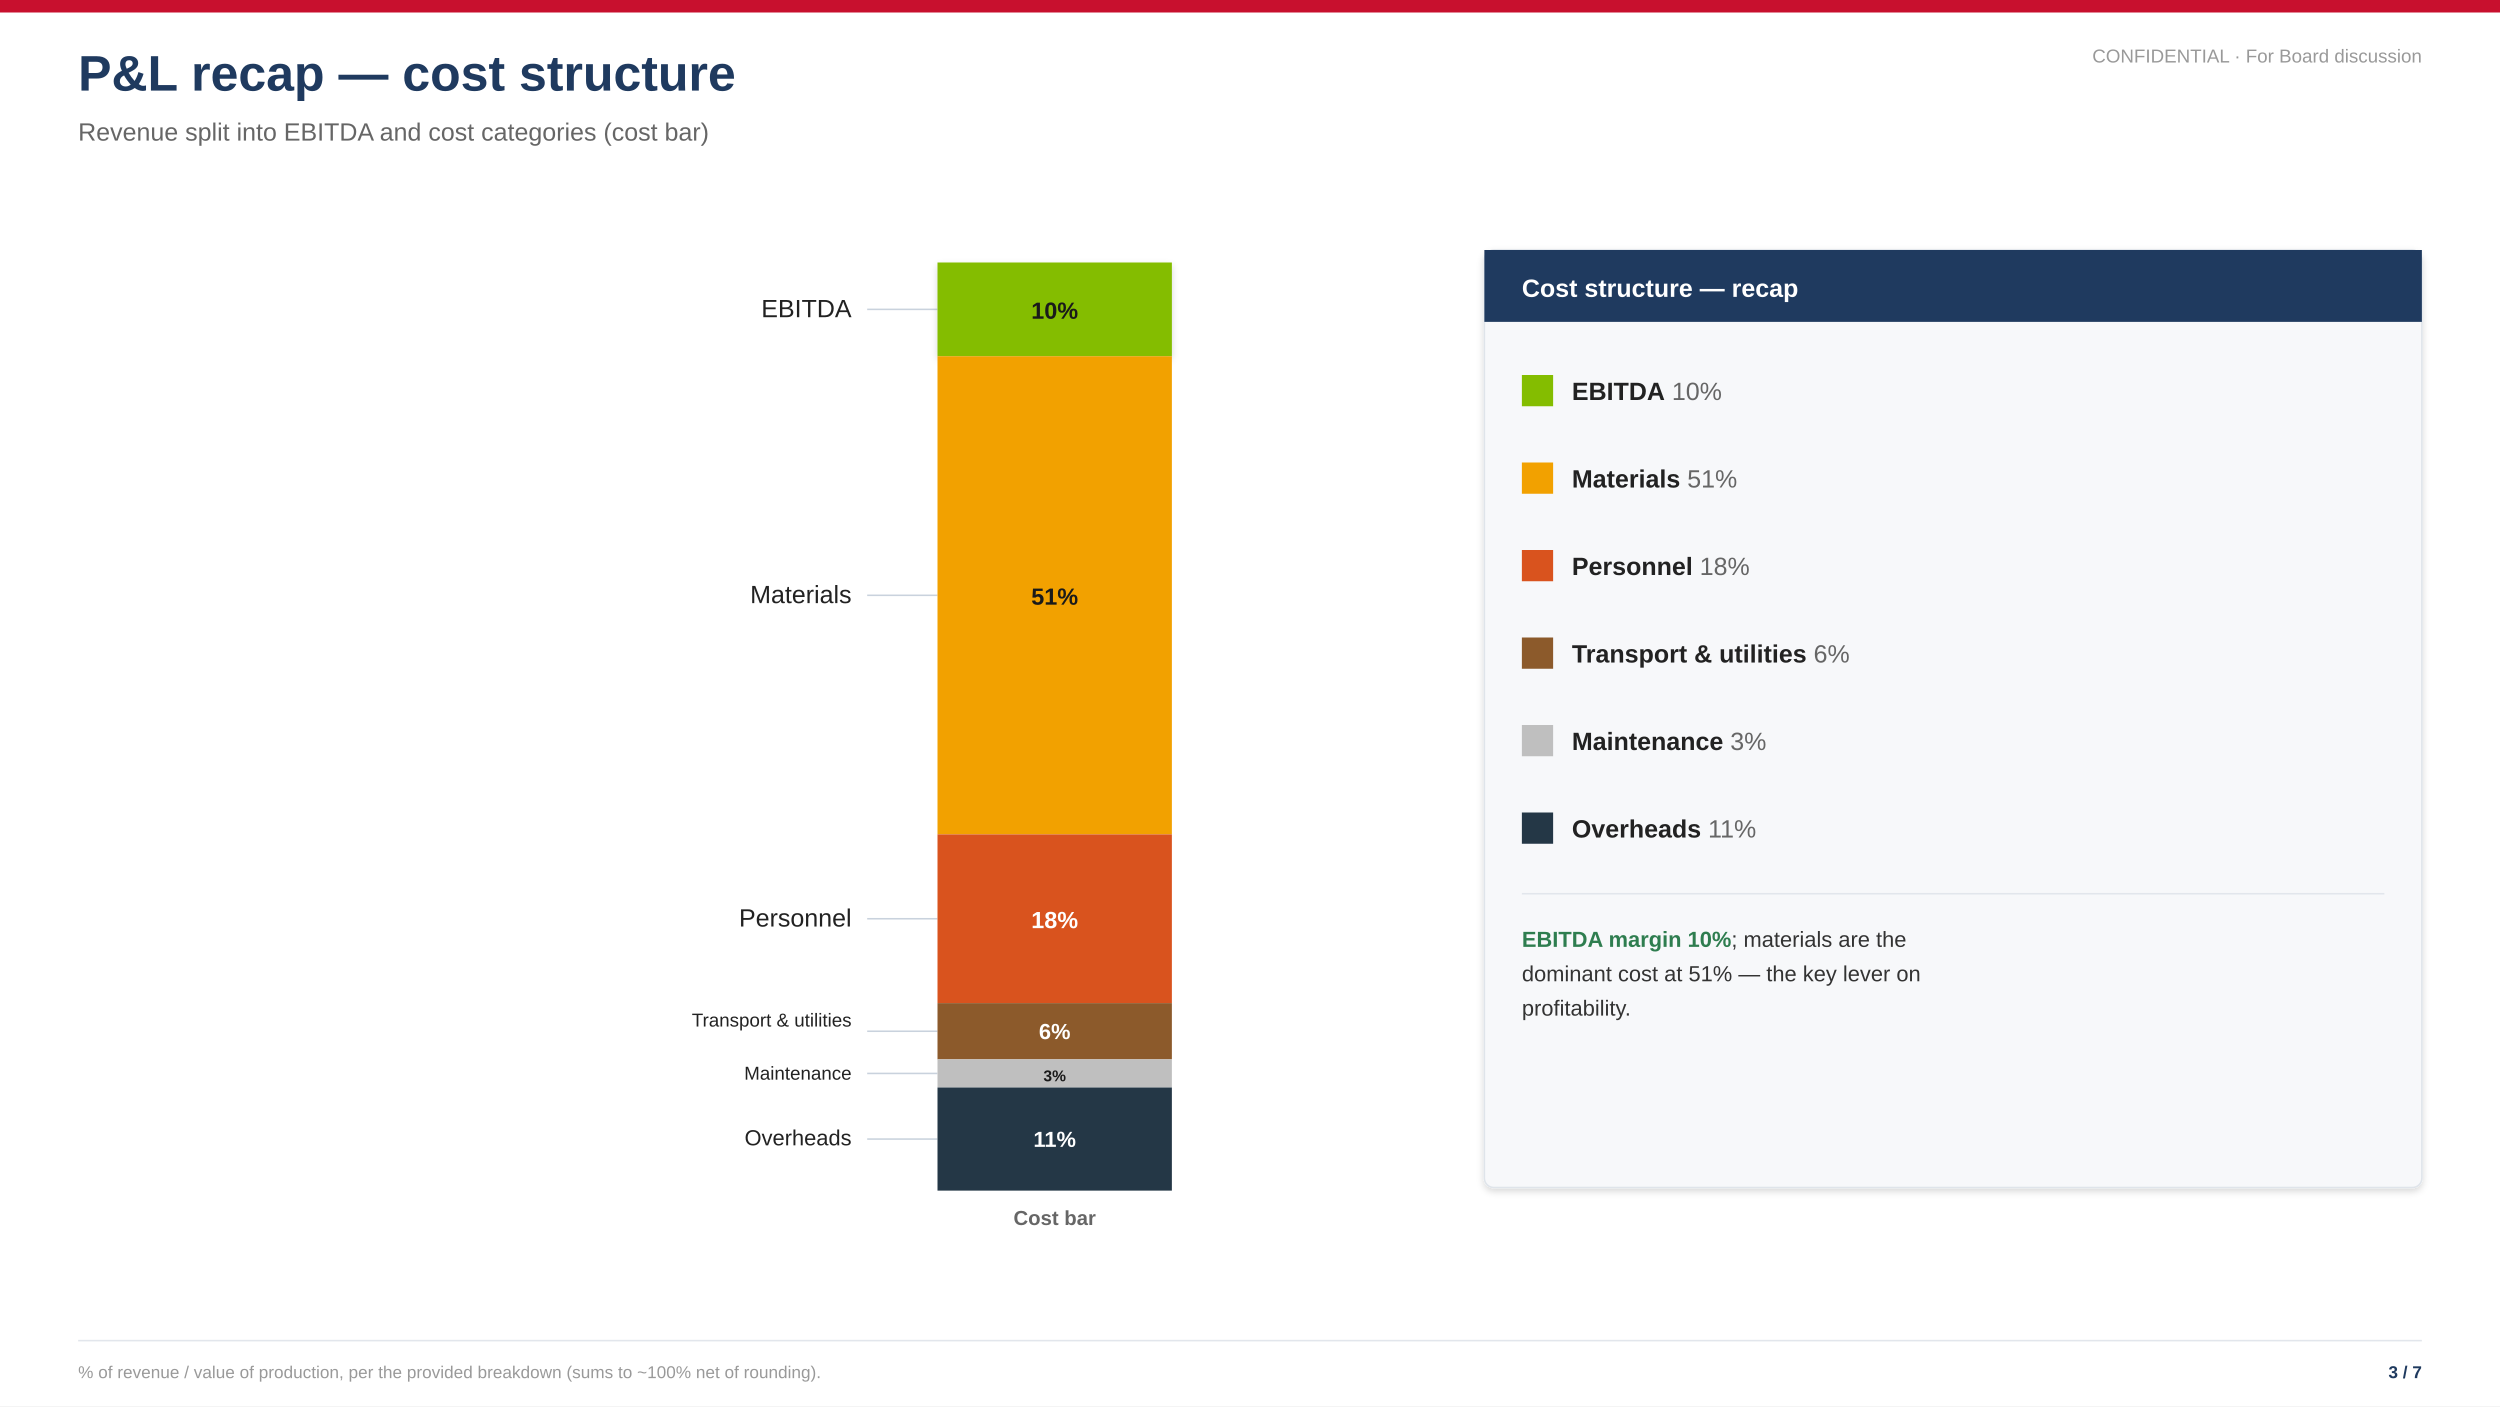
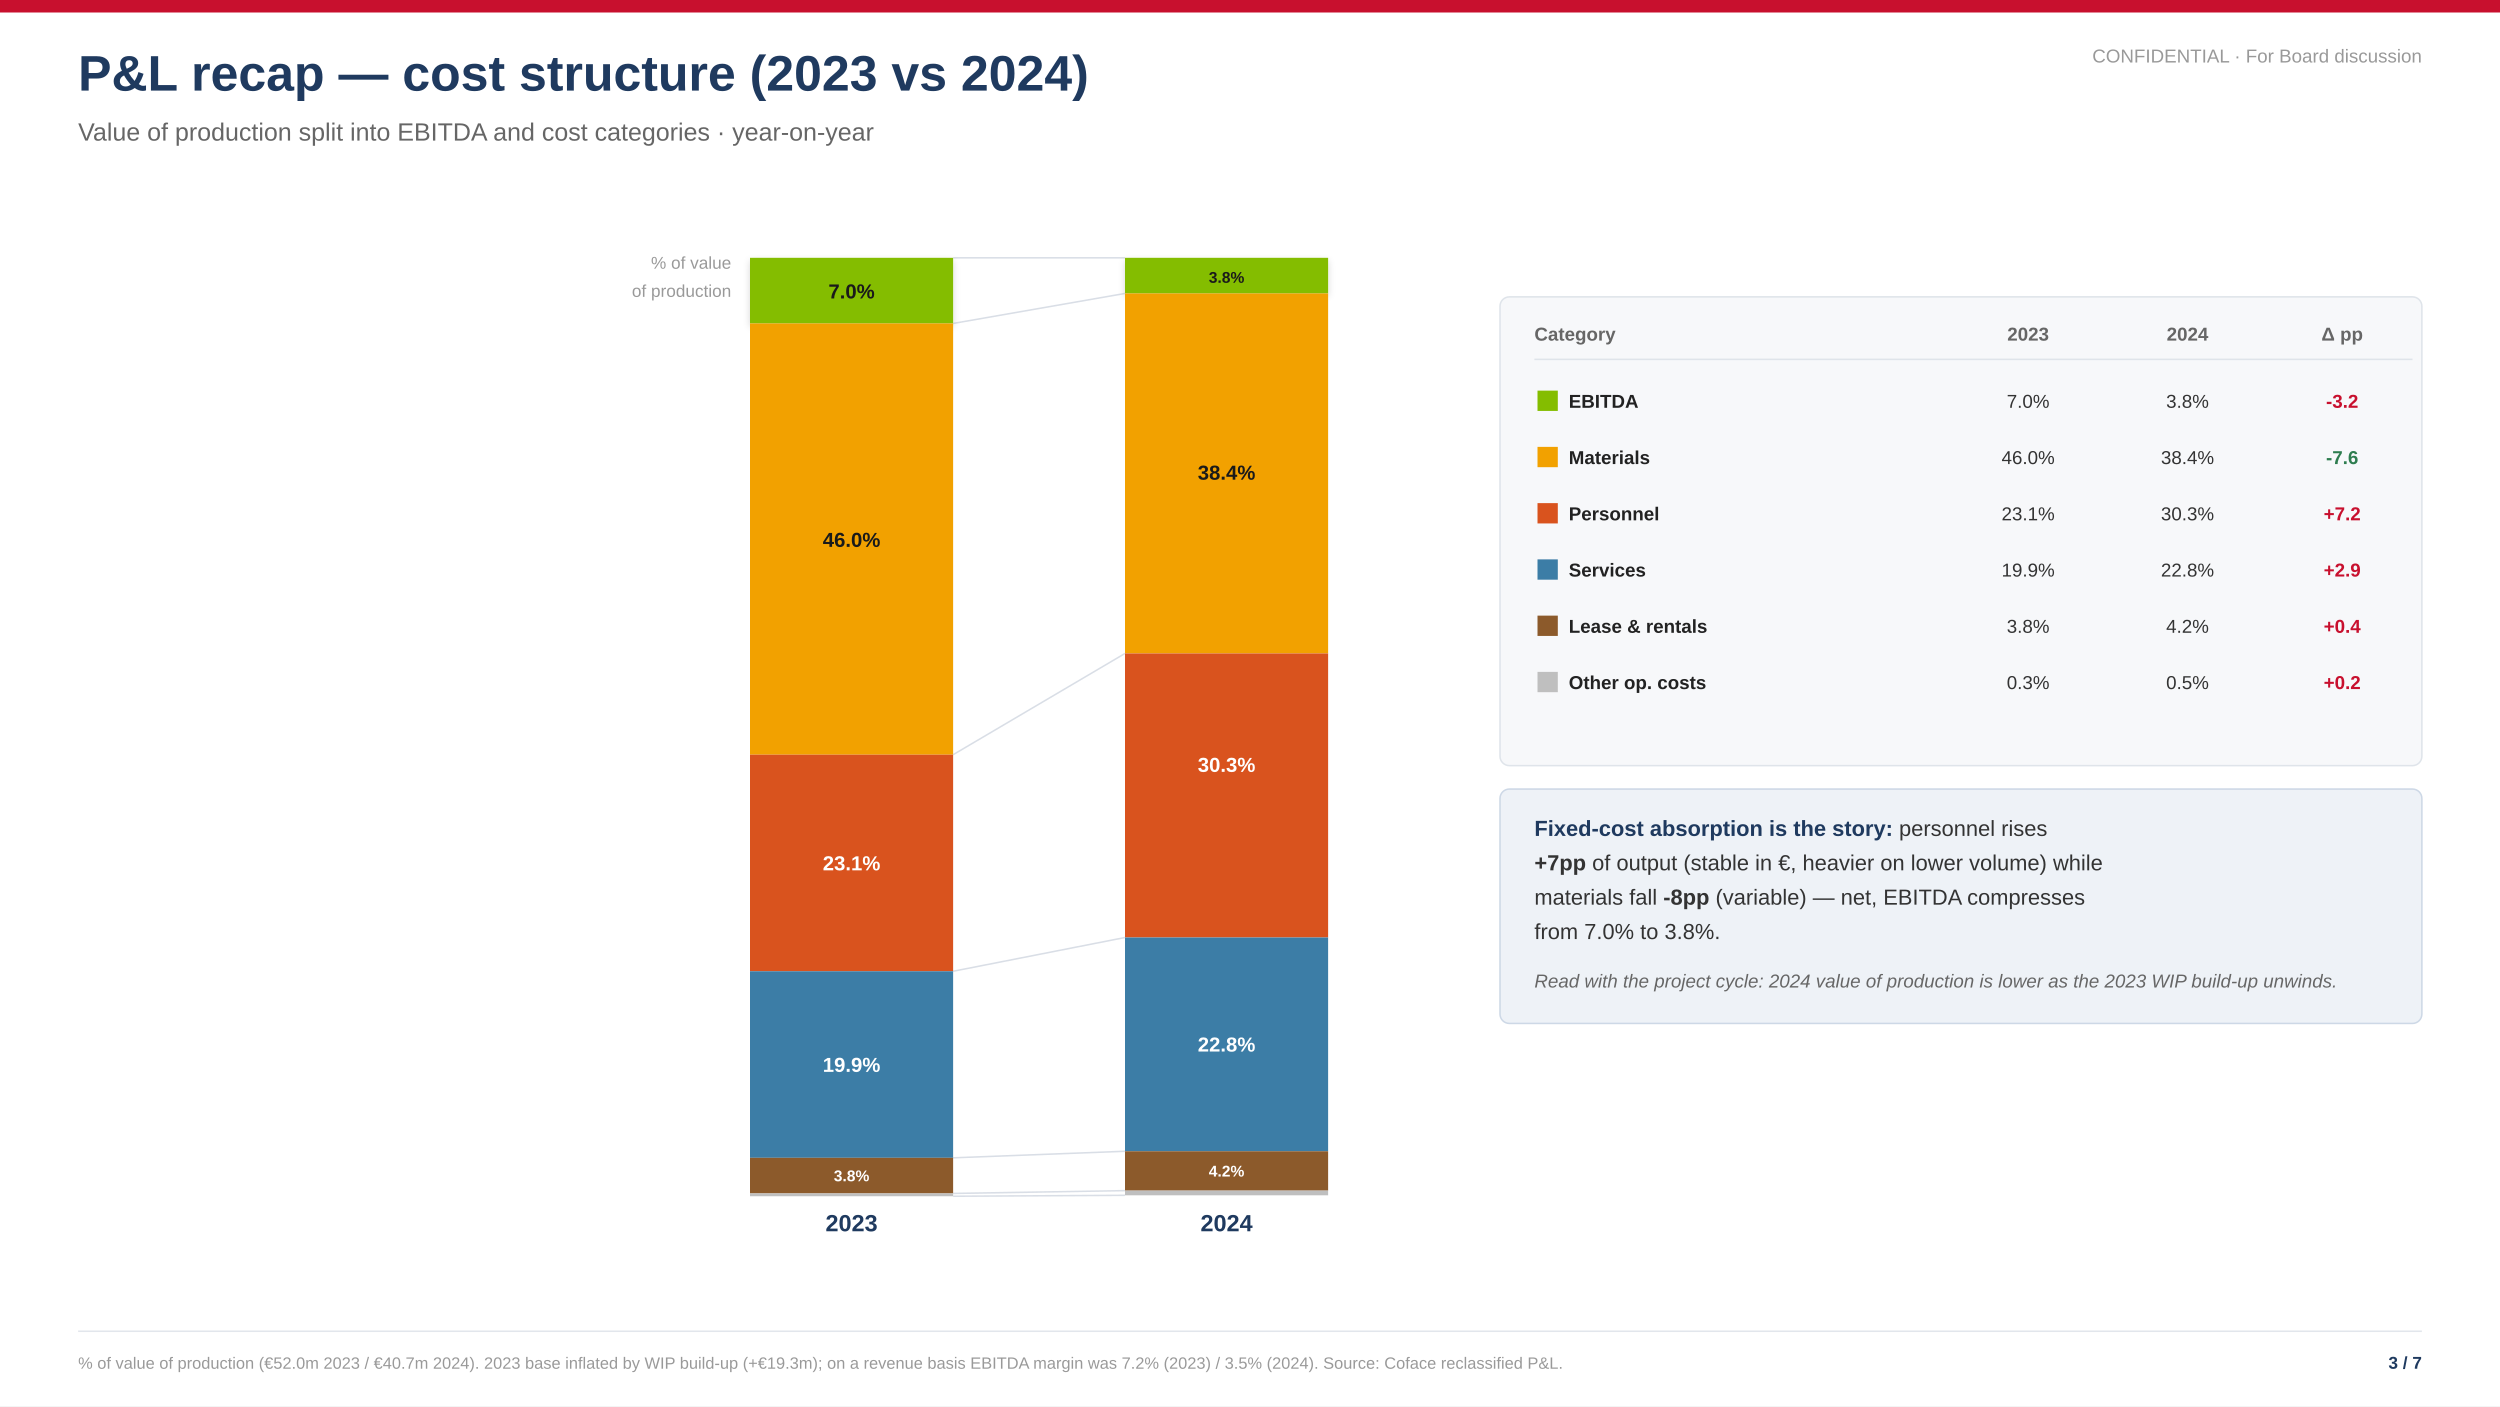
<svg xmlns="http://www.w3.org/2000/svg" width="1600" height="900" viewBox="0 0 1600 900" font-family="Arial, Helvetica, sans-serif">
  <defs>
    <filter id="sh" x="-20%" y="-20%" width="140%" height="140%">
      <feDropShadow dx="0" dy="2" stdDeviation="2.5" flood-color="#000000" flood-opacity="0.16" />
    </filter>
  </defs>
-   <rect x="0" y="0" width="1600" height="900" fill="#ffffff" />
-   <rect x="0" y="0" width="1600" height="8" fill="#c8102e" />
-   <text x="50" y="58" font-size="32" font-weight="bold" fill="#1f3a5f">P&amp;L recap — cost structure</text>
-   <text x="50" y="90" font-size="16" fill="#666666">Revenue split into EBITDA and cost categories (cost bar)</text>
+   <rect width="1600" height="900" fill="#ffffff" />
+   <rect width="1600" height="8" fill="#c8102e" />
+   <text x="50" y="58" font-size="32" font-weight="bold" fill="#1f3a5f">P&amp;L recap — cost structure (2023 vs 2024)</text>
+   <text x="50" y="90" font-size="16" fill="#666666">Value of production split into EBITDA and cost categories · year-on-year</text>
  <text x="1550" y="40" text-anchor="end" font-size="12" fill="#999999">CONFIDENTIAL · For Board discussion</text>
-   <line x1="555" y1="198" x2="600" y2="198" stroke="#c9d2dd" />
-   <line x1="555" y1="381" x2="600" y2="381" stroke="#c9d2dd" />
-   <line x1="555" y1="588" x2="600" y2="588" stroke="#c9d2dd" />
-   <line x1="555" y1="660" x2="600" y2="660" stroke="#c9d2dd" />
-   <line x1="555" y1="687" x2="600" y2="687" stroke="#c9d2dd" />
-   <line x1="555" y1="729" x2="600" y2="729" stroke="#c9d2dd" />
-   <text x="545" y="203" text-anchor="end" font-size="16" fill="#222222">EBITDA</text>
-   <text x="545" y="386" text-anchor="end" font-size="16" fill="#222222">Materials</text>
-   <text x="545" y="593" text-anchor="end" font-size="16" fill="#222222">Personnel</text>
-   <text x="545" y="657" text-anchor="end" font-size="12" fill="#222222">Transport &amp; utilities</text>
-   <text x="545" y="691" text-anchor="end" font-size="12" fill="#222222">Maintenance</text>
-   <text x="545" y="733" text-anchor="end" font-size="14" fill="#222222">Overheads</text>
-   <rect x="600" y="168" width="150" height="60" fill="#84bd00" filter="url(#sh)" />
-   <rect x="600" y="228" width="150" height="306" fill="#f2a100" />
-   <rect x="600" y="534" width="150" height="108" fill="#d9531e" />
-   <rect x="600" y="642" width="150" height="36" fill="#8c5a2b" />
-   <rect x="600" y="678" width="150" height="18" fill="#bfbfbf" />
-   <rect x="600" y="696" width="150" height="66" fill="#243746" />
-   <text x="675" y="204" text-anchor="middle" font-size="15" font-weight="bold" fill="#1a1a1a">10%</text>
-   <text x="675" y="387" text-anchor="middle" font-size="15" font-weight="bold" fill="#1a1a1a">51%</text>
-   <text x="675" y="594" text-anchor="middle" font-size="15" font-weight="bold" fill="#ffffff">18%</text>
-   <text x="675" y="665" text-anchor="middle" font-size="14" font-weight="bold" fill="#ffffff">6%</text>
-   <text x="675" y="692" text-anchor="middle" font-size="10" font-weight="bold" fill="#1a1a1a">3%</text>
-   <text x="675" y="734" text-anchor="middle" font-size="14" font-weight="bold" fill="#ffffff">11%</text>
-   <text x="675" y="784" text-anchor="middle" font-size="13" font-weight="bold" fill="#666666">Cost bar</text>
-   <rect x="950" y="160" width="600" height="600" rx="6" fill="#f7f8fa" stroke="#dfe4ea" filter="url(#sh)" />
-   <rect x="950" y="160" width="600" height="46" fill="#1f3a5f" />
-   <text x="974" y="190" font-size="16" font-weight="bold" fill="#ffffff">Cost structure — recap</text>
-   <g font-size="16">
-     <rect x="974" y="240" width="20" height="20" fill="#84bd00" />
-     <text x="1006" y="256" fill="#222">
-       <tspan font-weight="bold">EBITDA</tspan>
-       <tspan fill="#666">10%</tspan>
-     </text>
-     <rect x="974" y="296" width="20" height="20" fill="#f2a100" />
-     <text x="1006" y="312" fill="#222">
-       <tspan font-weight="bold">Materials</tspan>
-       <tspan fill="#666">51%</tspan>
-     </text>
-     <rect x="974" y="352" width="20" height="20" fill="#d9531e" />
-     <text x="1006" y="368" fill="#222">
-       <tspan font-weight="bold">Personnel</tspan>
-       <tspan fill="#666">18%</tspan>
-     </text>
-     <rect x="974" y="408" width="20" height="20" fill="#8c5a2b" />
-     <text x="1006" y="424" fill="#222">
-       <tspan font-weight="bold">Transport &amp; utilities</tspan>
-       <tspan fill="#666">6%</tspan>
-     </text>
-     <rect x="974" y="464" width="20" height="20" fill="#bfbfbf" />
-     <text x="1006" y="480" fill="#222">
-       <tspan font-weight="bold">Maintenance</tspan>
-       <tspan fill="#666">3%</tspan>
-     </text>
-     <rect x="974" y="520" width="20" height="20" fill="#243746" />
-     <text x="1006" y="536" fill="#222">
-       <tspan font-weight="bold">Overheads</tspan>
-       <tspan fill="#666">11%</tspan>
-     </text>
+   <text x="468" y="172" text-anchor="end" font-size="11" fill="#999999">% of value</text>
+   <text x="468" y="190" text-anchor="end" font-size="11" fill="#999999">of production</text>
+   <g stroke="#d9dee6" stroke-width="1">
+     <line x1="610" y1="165" x2="720" y2="165" />
+     <line x1="610" y1="207" x2="720" y2="187.8" />
+     <line x1="610" y1="483" x2="720" y2="418.2" />
+     <line x1="610" y1="621.6" x2="720" y2="600" />
+     <line x1="610" y1="741" x2="720" y2="736.8" />
+     <line x1="610" y1="763.8" x2="720" y2="762" />
+     <line x1="610" y1="765.6" x2="720" y2="765" />
  </g>
-   <line x1="974" y1="572" x2="1526" y2="572" stroke="#e2e6ec" />
-   <text x="974" y="606" font-size="14" fill="#333333">
-     <tspan font-weight="bold" fill="#2e7d4f">EBITDA margin 10%</tspan>; materials are the</text>
-   <text x="974" y="628" font-size="14" fill="#333333">dominant cost at 51% — the key lever on</text>
-   <text x="974" y="650" font-size="14" fill="#333333">profitability.</text>
-   <line x1="50" y1="858" x2="1550" y2="858" stroke="#e2e6ec" />
-   <text x="50" y="882" font-size="11" fill="#999999">% of revenue / value of production, per the provided breakdown (sums to ~100% net of rounding).</text>
-   <text x="1550" y="882" text-anchor="end" font-size="11" font-weight="bold" fill="#1f3a5f">3 / 7</text>
+   <rect x="480" y="165" width="130" height="42" fill="#84bd00" filter="url(#sh)" />
+   <rect x="480" y="207" width="130" height="276" fill="#f2a100" />
+   <rect x="480" y="483" width="130" height="138.6" fill="#d9531e" />
+   <rect x="480" y="621.6" width="130" height="119.4" fill="#3c7da6" />
+   <rect x="480" y="741" width="130" height="22.8" fill="#8c5a2b" />
+   <rect x="480" y="763.8" width="130" height="1.8" fill="#bfbfbf" />
+   <text x="545" y="191" text-anchor="middle" font-size="13" font-weight="bold" fill="#1a1a1a">7.0%</text>
+   <text x="545" y="350" text-anchor="middle" font-size="13" font-weight="bold" fill="#1a1a1a">46.0%</text>
+   <text x="545" y="557" text-anchor="middle" font-size="13" font-weight="bold" fill="#ffffff">23.1%</text>
+   <text x="545" y="686" text-anchor="middle" font-size="13" font-weight="bold" fill="#ffffff">19.9%</text>
+   <text x="545" y="756" text-anchor="middle" font-size="10" font-weight="bold" fill="#ffffff">3.8%</text>
+   <rect x="720" y="165" width="130" height="22.8" fill="#84bd00" filter="url(#sh)" />
+   <rect x="720" y="187.8" width="130" height="230.4" fill="#f2a100" />
+   <rect x="720" y="418.2" width="130" height="181.8" fill="#d9531e" />
+   <rect x="720" y="600" width="130" height="136.8" fill="#3c7da6" />
+   <rect x="720" y="736.8" width="130" height="25.2" fill="#8c5a2b" />
+   <rect x="720" y="762" width="130" height="3.0" fill="#bfbfbf" />
+   <text x="785" y="181" text-anchor="middle" font-size="10" font-weight="bold" fill="#1a1a1a">3.8%</text>
+   <text x="785" y="307" text-anchor="middle" font-size="13" font-weight="bold" fill="#1a1a1a">38.4%</text>
+   <text x="785" y="494" text-anchor="middle" font-size="13" font-weight="bold" fill="#ffffff">30.3%</text>
+   <text x="785" y="673" text-anchor="middle" font-size="13" font-weight="bold" fill="#ffffff">22.8%</text>
+   <text x="785" y="753" text-anchor="middle" font-size="10" font-weight="bold" fill="#ffffff">4.2%</text>
+   <text x="545" y="788" text-anchor="middle" font-size="15" font-weight="bold" fill="#1f3a5f">2023</text>
+   <text x="785" y="788" text-anchor="middle" font-size="15" font-weight="bold" fill="#1f3a5f">2024</text>
+   <rect x="960" y="190" width="590" height="300" rx="6" fill="#f7f8fa" stroke="#dfe4ea" />
+   <text x="982" y="218" font-size="12" font-weight="bold" fill="#666666">Category</text>
+   <text x="1298" y="218" text-anchor="middle" font-size="12" font-weight="bold" fill="#666666">2023</text>
+   <text x="1400" y="218" text-anchor="middle" font-size="12" font-weight="bold" fill="#666666">2024</text>
+   <text x="1499" y="218" text-anchor="middle" font-size="12" font-weight="bold" fill="#666666">Δ pp</text>
+   <line x1="982" y1="230" x2="1544" y2="230" stroke="#dfe4ea" />
+   <g font-size="12">
+     <g>
+       <rect x="984" y="250" width="13" height="13" fill="#84bd00" />
+       <text x="1004" y="261" font-weight="bold" fill="#222">EBITDA</text>
+       <text x="1298" y="261" text-anchor="middle" fill="#333">7.0%</text>
+       <text x="1400" y="261" text-anchor="middle" fill="#333">3.8%</text>
+       <text x="1499" y="261" text-anchor="middle" font-weight="bold" fill="#c8102e">-3.2</text>
+     </g>
+     <g>
+       <rect x="984" y="286" width="13" height="13" fill="#f2a100" />
+       <text x="1004" y="297" font-weight="bold" fill="#222">Materials</text>
+       <text x="1298" y="297" text-anchor="middle" fill="#333">46.0%</text>
+       <text x="1400" y="297" text-anchor="middle" fill="#333">38.4%</text>
+       <text x="1499" y="297" text-anchor="middle" font-weight="bold" fill="#2e7d4f">-7.6</text>
+     </g>
+     <g>
+       <rect x="984" y="322" width="13" height="13" fill="#d9531e" />
+       <text x="1004" y="333" font-weight="bold" fill="#222">Personnel</text>
+       <text x="1298" y="333" text-anchor="middle" fill="#333">23.1%</text>
+       <text x="1400" y="333" text-anchor="middle" fill="#333">30.3%</text>
+       <text x="1499" y="333" text-anchor="middle" font-weight="bold" fill="#c8102e">+7.2</text>
+     </g>
+     <g>
+       <rect x="984" y="358" width="13" height="13" fill="#3c7da6" />
+       <text x="1004" y="369" font-weight="bold" fill="#222">Services</text>
+       <text x="1298" y="369" text-anchor="middle" fill="#333">19.9%</text>
+       <text x="1400" y="369" text-anchor="middle" fill="#333">22.8%</text>
+       <text x="1499" y="369" text-anchor="middle" font-weight="bold" fill="#c8102e">+2.9</text>
+     </g>
+     <g>
+       <rect x="984" y="394" width="13" height="13" fill="#8c5a2b" />
+       <text x="1004" y="405" font-weight="bold" fill="#222">Lease &amp; rentals</text>
+       <text x="1298" y="405" text-anchor="middle" fill="#333">3.8%</text>
+       <text x="1400" y="405" text-anchor="middle" fill="#333">4.2%</text>
+       <text x="1499" y="405" text-anchor="middle" font-weight="bold" fill="#c8102e">+0.4</text>
+     </g>
+     <g>
+       <rect x="984" y="430" width="13" height="13" fill="#bfbfbf" />
+       <text x="1004" y="441" font-weight="bold" fill="#222">Other op. costs</text>
+       <text x="1298" y="441" text-anchor="middle" fill="#333">0.3%</text>
+       <text x="1400" y="441" text-anchor="middle" fill="#333">0.5%</text>
+       <text x="1499" y="441" text-anchor="middle" font-weight="bold" fill="#c8102e">+0.2</text>
+     </g>
+   </g>
+   <rect x="960" y="505" width="590" height="150" rx="6" fill="#eef2f7" stroke="#cdd8e6" />
+   <text x="982" y="535" font-size="14" fill="#333">
+     <tspan font-weight="bold" fill="#1f3a5f">Fixed-cost absorption is the story:</tspan> personnel rises</text>
+   <text x="982" y="557" font-size="14" fill="#333">
+     <tspan font-weight="bold">+7pp</tspan> of output (stable in €, heavier on lower volume) while</text>
+   <text x="982" y="579" font-size="14" fill="#333">materials fall <tspan font-weight="bold">-8pp</tspan> (variable) — net, EBITDA compresses</text>
+   <text x="982" y="601" font-size="14" fill="#333">from 7.0% to 3.8%.</text>
+   <text x="982" y="632" font-size="12" font-style="italic" fill="#666">Read with the project cycle: 2024 value of production is lower as the 2023 WIP build-up unwinds.</text>
+   <line x1="50" y1="852" x2="1550" y2="852" stroke="#e2e6ec" />
+   <text x="50" y="876" font-size="10.5" fill="#999999">% of value of production (€52.0m 2023 / €40.7m 2024). 2023 base inflated by WIP build-up (+€19.3m); on a revenue basis EBITDA margin was 7.2% (2023) / 3.5% (2024). Source: Coface reclassified P&amp;L.</text>
+   <text x="1550" y="876" text-anchor="end" font-size="11" font-weight="bold" fill="#1f3a5f">3 / 7</text>
</svg>
